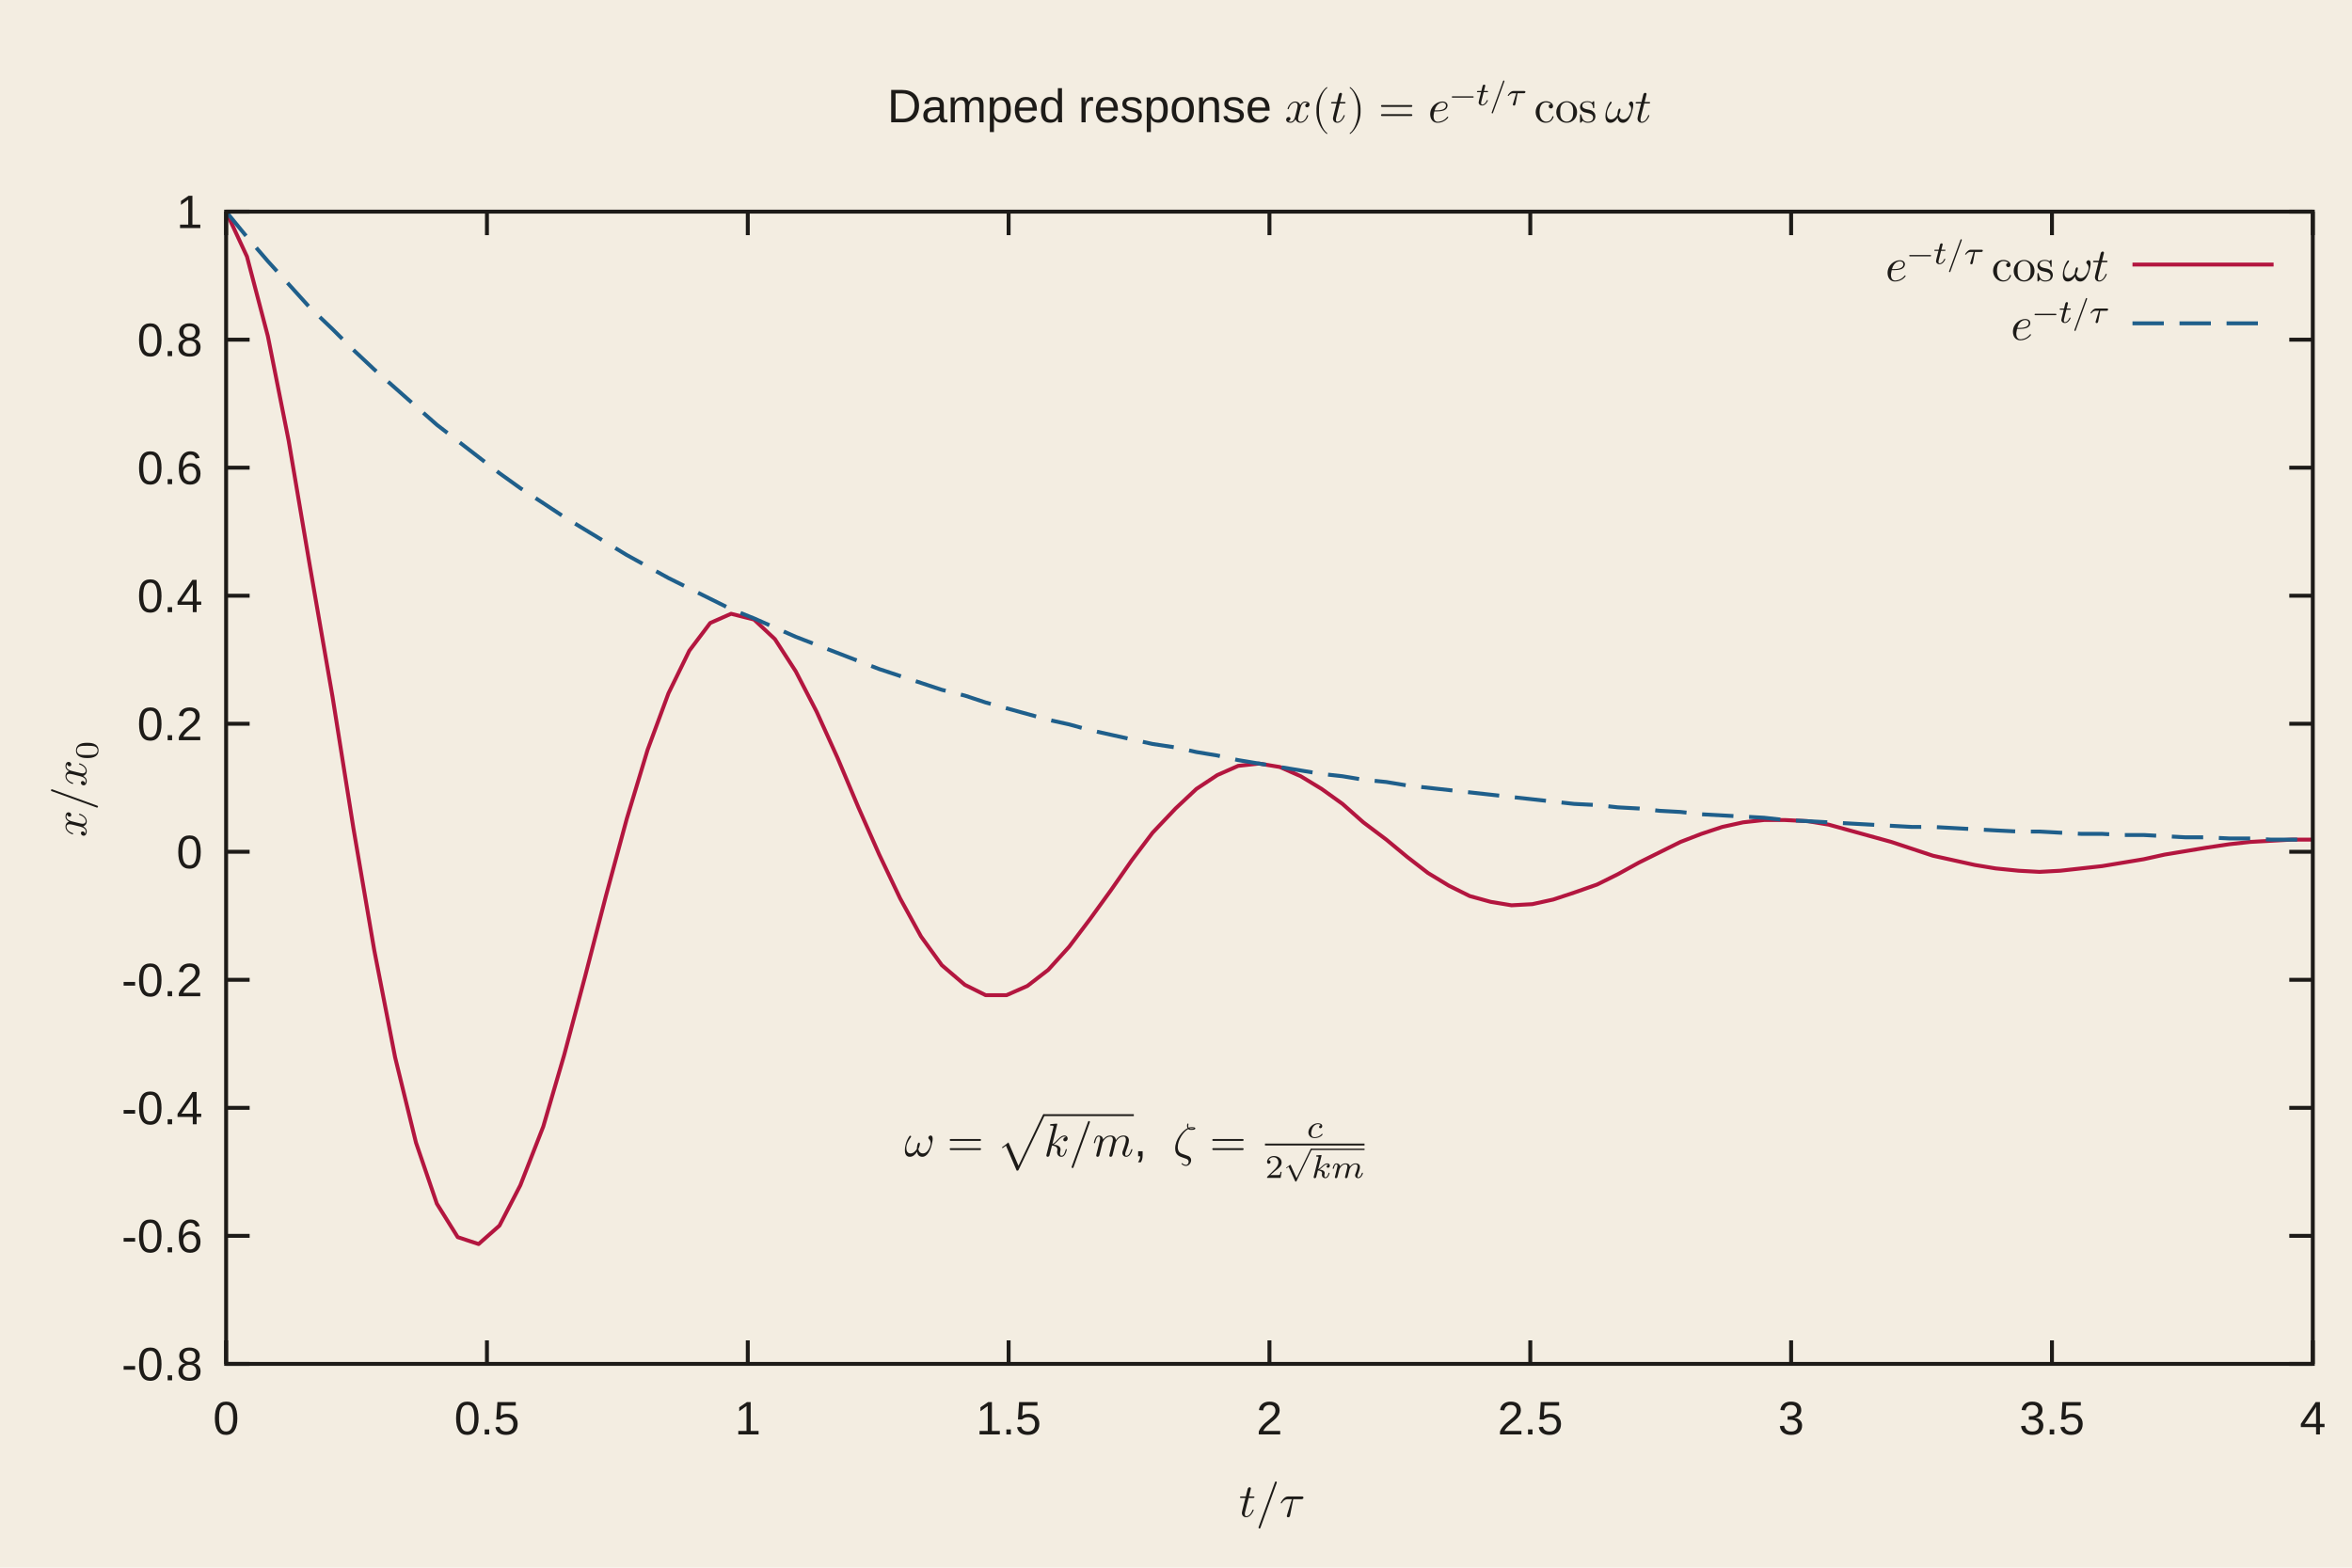
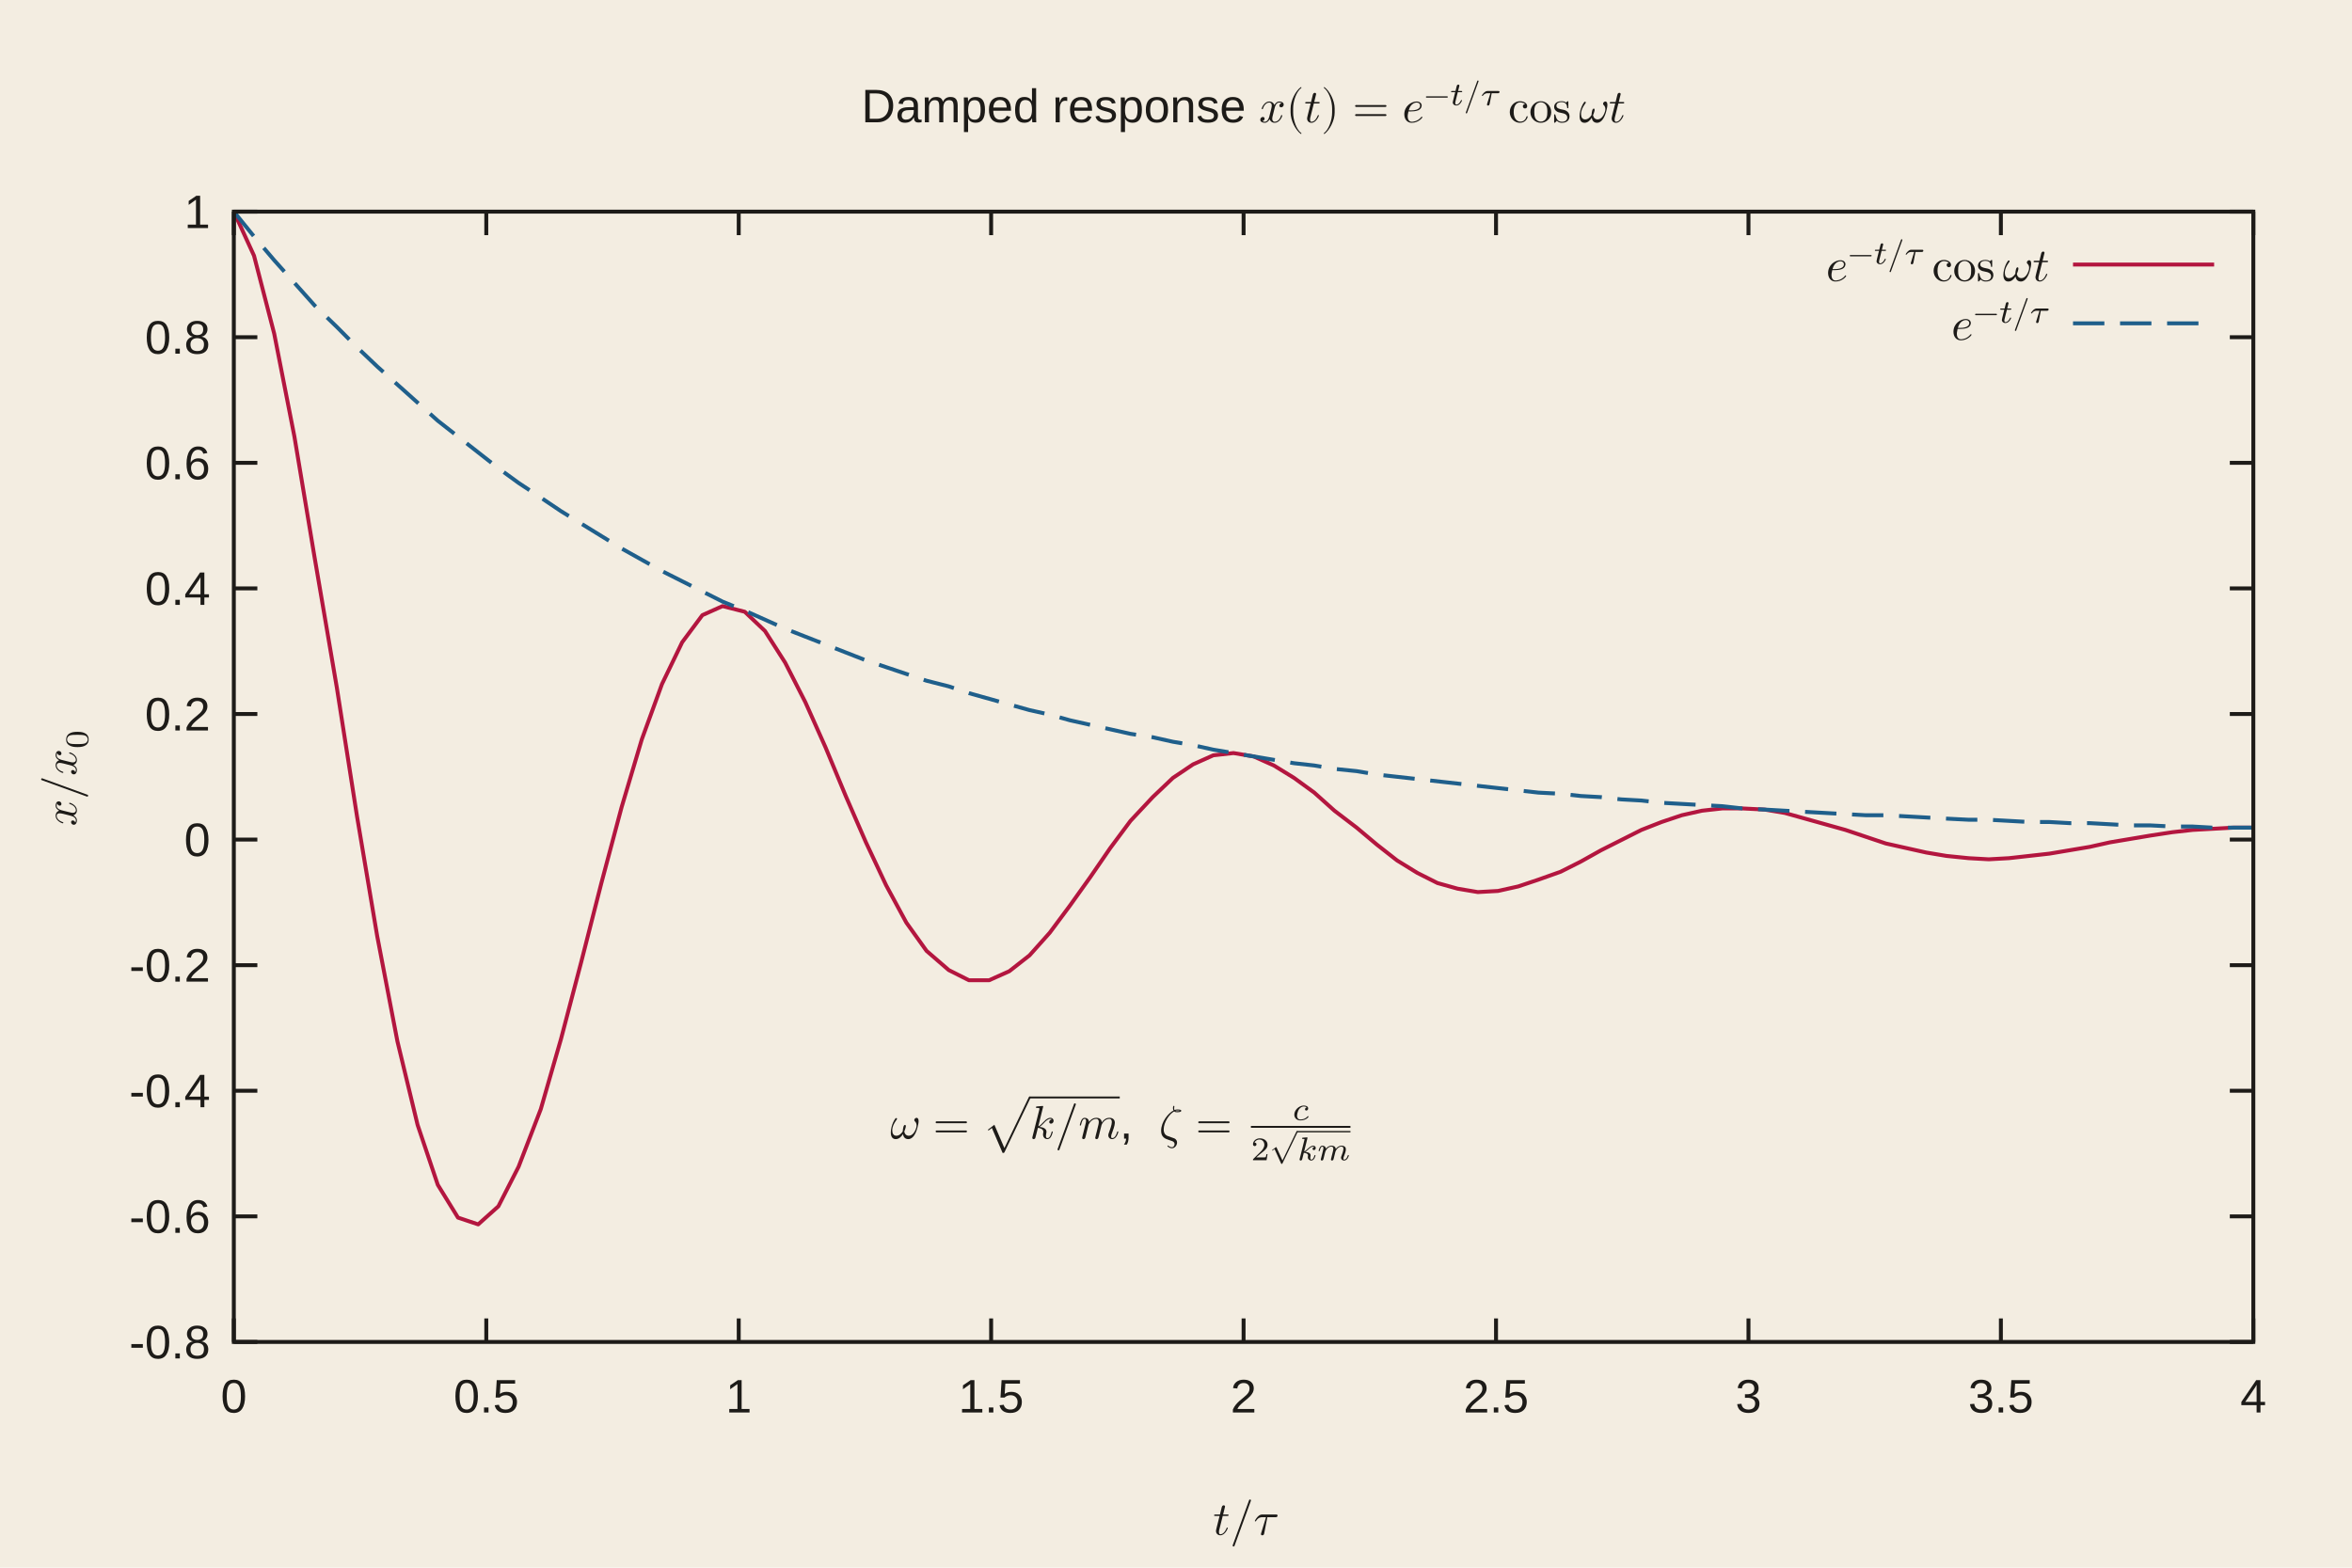
<svg xmlns="http://www.w3.org/2000/svg" xmlns:xlink="http://www.w3.org/1999/xlink" width="600" height="400" viewBox="0 0 600 400" font-family="Arial,Helvetica,sans-serif" font-size="12" fill="#1d1b18" data-theme="washi" data-frame="#1d1b18" data-grid-color="#a69a85">
  <rect x="0" y="0" width="600" height="400" fill="#f3ede1" stroke="none" stroke-width="0" />
-   <g class="fs-axes" data-area="57.68 590 54 348" data-x="0 4e0" data-y="-8e-1 1e0" data-log="0 0" data-grid="0" data-font-size="12" data-xformat="%h" data-yformat="%h">
+   <g class="fs-axes" data-area="59.65 574.83 54 342.4" data-x="0 4e0" data-y="-8e-1 1e0" data-log="0 0" data-grid="0" data-font-size="12" data-xformat="%h" data-yformat="%h">
    <g class="fs-grid" display="none">
-       <polyline fill="none" stroke="#a69a85" stroke-width="0.5" stroke-dasharray="2,3" points="57.68,348 57.68,54" />
-       <polyline fill="none" stroke="#a69a85" stroke-width="0.5" stroke-dasharray="2,3" points="124.22,348 124.22,54" />
-       <polyline fill="none" stroke="#a69a85" stroke-width="0.5" stroke-dasharray="2,3" points="190.76,348 190.76,54" />
-       <polyline fill="none" stroke="#a69a85" stroke-width="0.5" stroke-dasharray="2,3" points="257.3,348 257.3,54" />
-       <polyline fill="none" stroke="#a69a85" stroke-width="0.5" stroke-dasharray="2,3" points="323.84,348 323.84,54" />
-       <polyline fill="none" stroke="#a69a85" stroke-width="0.5" stroke-dasharray="2,3" points="390.38,348 390.38,54" />
-       <polyline fill="none" stroke="#a69a85" stroke-width="0.5" stroke-dasharray="2,3" points="456.92,348 456.92,54" />
-       <polyline fill="none" stroke="#a69a85" stroke-width="0.5" stroke-dasharray="2,3" points="523.46,348 523.46,54" />
-       <polyline fill="none" stroke="#a69a85" stroke-width="0.5" stroke-dasharray="2,3" points="590,348 590,54" />
-       <polyline fill="none" stroke="#a69a85" stroke-width="0.5" stroke-dasharray="2,3" points="57.68,348 590,348" />
-       <polyline fill="none" stroke="#a69a85" stroke-width="0.5" stroke-dasharray="2,3" points="57.68,315.33 590,315.33" />
-       <polyline fill="none" stroke="#a69a85" stroke-width="0.5" stroke-dasharray="2,3" points="57.68,282.67 590,282.67" />
-       <polyline fill="none" stroke="#a69a85" stroke-width="0.5" stroke-dasharray="2,3" points="57.68,250 590,250" />
-       <polyline fill="none" stroke="#a69a85" stroke-width="0.5" stroke-dasharray="2,3" points="57.68,217.33 590,217.33" />
-       <polyline fill="none" stroke="#a69a85" stroke-width="0.5" stroke-dasharray="2,3" points="57.68,184.67 590,184.67" />
-       <polyline fill="none" stroke="#a69a85" stroke-width="0.5" stroke-dasharray="2,3" points="57.68,152 590,152" />
-       <polyline fill="none" stroke="#a69a85" stroke-width="0.5" stroke-dasharray="2,3" points="57.68,119.33 590,119.33" />
-       <polyline fill="none" stroke="#a69a85" stroke-width="0.5" stroke-dasharray="2,3" points="57.68,86.67 590,86.67" />
-       <polyline fill="none" stroke="#a69a85" stroke-width="0.5" stroke-dasharray="2,3" points="57.68,54 590,54" />
+       <polyline fill="none" stroke="#a69a85" stroke-width="0.5" stroke-dasharray="2,3" points="59.65,342.4 59.65,54" />
+       <polyline fill="none" stroke="#a69a85" stroke-width="0.5" stroke-dasharray="2,3" points="124.05,342.4 124.05,54" />
+       <polyline fill="none" stroke="#a69a85" stroke-width="0.5" stroke-dasharray="2,3" points="188.45,342.4 188.45,54" />
+       <polyline fill="none" stroke="#a69a85" stroke-width="0.5" stroke-dasharray="2,3" points="252.84,342.4 252.84,54" />
+       <polyline fill="none" stroke="#a69a85" stroke-width="0.5" stroke-dasharray="2,3" points="317.24,342.4 317.24,54" />
+       <polyline fill="none" stroke="#a69a85" stroke-width="0.5" stroke-dasharray="2,3" points="381.64,342.4 381.64,54" />
+       <polyline fill="none" stroke="#a69a85" stroke-width="0.5" stroke-dasharray="2,3" points="446.04,342.4 446.04,54" />
+       <polyline fill="none" stroke="#a69a85" stroke-width="0.5" stroke-dasharray="2,3" points="510.43,342.4 510.43,54" />
+       <polyline fill="none" stroke="#a69a85" stroke-width="0.5" stroke-dasharray="2,3" points="574.83,342.4 574.83,54" />
+       <polyline fill="none" stroke="#a69a85" stroke-width="0.5" stroke-dasharray="2,3" points="59.65,342.4 574.83,342.4" />
+       <polyline fill="none" stroke="#a69a85" stroke-width="0.5" stroke-dasharray="2,3" points="59.65,310.36 574.83,310.36" />
+       <polyline fill="none" stroke="#a69a85" stroke-width="0.5" stroke-dasharray="2,3" points="59.65,278.31 574.83,278.31" />
+       <polyline fill="none" stroke="#a69a85" stroke-width="0.5" stroke-dasharray="2,3" points="59.65,246.27 574.83,246.27" />
+       <polyline fill="none" stroke="#a69a85" stroke-width="0.5" stroke-dasharray="2,3" points="59.65,214.22 574.83,214.22" />
+       <polyline fill="none" stroke="#a69a85" stroke-width="0.5" stroke-dasharray="2,3" points="59.65,182.18 574.83,182.18" />
+       <polyline fill="none" stroke="#a69a85" stroke-width="0.5" stroke-dasharray="2,3" points="59.65,150.13 574.83,150.13" />
+       <polyline fill="none" stroke="#a69a85" stroke-width="0.5" stroke-dasharray="2,3" points="59.65,118.09 574.83,118.09" />
+       <polyline fill="none" stroke="#a69a85" stroke-width="0.5" stroke-dasharray="2,3" points="59.65,86.04 574.83,86.04" />
+       <polyline fill="none" stroke="#a69a85" stroke-width="0.5" stroke-dasharray="2,3" points="59.65,54 574.83,54" />
    </g>
    <g class="fs-annotations">
</g>
    <g class="fs-anchored">
-       <text x="230.68" y="295.03" fill-opacity="0" fill="#1d1b18">$\omega = \sqrt{k/m}$,  $\zeta = \frac{c}{2\sqrt{km}}$</text>
-       <g class="fs-glyphs" fill="#1d1b18" transform="translate(230.68 295.03)">
+       <text x="227.09" y="290.52" fill-opacity="0" fill="#1d1b18">$\omega = \sqrt{k/m}$,  $\zeta = \frac{c}{2\sqrt{km}}$</text>
+       <g class="fs-glyphs" fill="#1d1b18" transform="translate(227.09 290.52)">
        <use xlink:href="#fs-g9-297" transform="translate(0 0) scale(0.012 -0.012)" />
        <use xlink:href="#fs-g9-29" transform="translate(10.92 0) scale(0.012 -0.012)" />
        <use xlink:href="#fs-g9-231" transform="translate(35.59 0) scale(0.012 -0.012)" />
        <use xlink:href="#fs-g9-15" transform="translate(42.02 0) scale(0.012 -0.012)" />
        <use xlink:href="#fs-g9-233" transform="translate(48.02 0) scale(0.012 -0.012)" />
        <use xlink:href="#fs-g9-599" transform="translate(23.59 -0.54) scale(0.012 -0.012)" />
        <rect x="35.59" y="-10.74" width="22.97" height="0.48" />
        <use xlink:href="#fs-g1-13" transform="translate(58.55 0) scale(0.00586 -0.00586)" />
        <use xlink:href="#fs-g1-1" transform="translate(61.89 0) scale(0.00586 -0.00586)" />
        <use xlink:href="#fs-g1-1" transform="translate(65.22 0) scale(0.00586 -0.00586)" />
        <use xlink:href="#fs-g9-278" transform="translate(68.56 0) scale(0.012 -0.012)" />
        <use xlink:href="#fs-g9-29" transform="translate(77.91 0) scale(0.012 -0.012)" />
        <use xlink:href="#fs-g9-708" transform="translate(102.57 -4.73) scale(0.0084 -0.0084)" />
        <use xlink:href="#fs-g9-350" transform="translate(92.02 5.51) scale(0.0084 -0.0084)" />
        <use xlink:href="#fs-g9-722" transform="translate(103.8 5.51) scale(0.0084 -0.0084)" />
        <use xlink:href="#fs-g9-726" transform="translate(108.9 5.51) scale(0.0084 -0.0084)" />
        <use xlink:href="#fs-g9-160" transform="translate(96.8 -1.61) scale(0.0084 -0.0084)" />
        <rect x="103.8" y="-1.94" width="13.62" height="0.34" />
        <rect x="92.02" y="-3.24" width="25.39" height="0.48" />
      </g>
    </g>
-     <svg class="fs-plot" x="57.68" y="54" width="532.32" height="294" viewBox="0 0 1 1" preserveAspectRatio="none" overflow="hidden">
+     <svg class="fs-plot" x="59.65" y="54" width="515.18" height="288.4" viewBox="0 0 1 1" preserveAspectRatio="none" overflow="hidden">
      <g class="fs-series" data-series="1">
        <polyline fill="none" stroke="#b3163f" stroke-width="1" stroke-linejoin="round" vector-effect="non-scaling-stroke" points="0,0 0.01,0.039 0.02,0.108 0.03,0.199 0.04,0.306 0.051,0.421 0.061,0.535 0.071,0.641 0.081,0.734 0.091,0.808 0.101,0.861 0.111,0.89 0.121,0.896 0.131,0.88 0.141,0.845 0.152,0.794 0.162,0.732 0.172,0.664 0.182,0.594 0.192,0.527 0.202,0.467 0.212,0.418 0.222,0.381 0.232,0.357 0.242,0.349 0.253,0.354 0.263,0.371 0.273,0.399 0.283,0.434 0.293,0.474 0.303,0.517 0.313,0.558 0.323,0.596 0.333,0.629 0.343,0.654 0.354,0.671 0.364,0.68 0.374,0.68 0.384,0.672 0.394,0.658 0.404,0.638 0.414,0.614 0.424,0.589 0.434,0.563 0.444,0.539 0.455,0.518 0.465,0.501 0.475,0.489 0.485,0.481 0.495,0.479 0.505,0.482 0.515,0.49 0.525,0.501 0.535,0.514 0.545,0.53 0.556,0.545 0.566,0.56 0.576,0.574 0.586,0.585 0.596,0.594 0.606,0.599 0.616,0.602 0.626,0.601 0.636,0.597 0.646,0.591 0.657,0.584 0.667,0.575 0.677,0.565 0.687,0.556 0.697,0.547 0.707,0.54 0.717,0.534 0.727,0.53 0.737,0.528 0.747,0.528 0.758,0.529 0.768,0.532 0.778,0.537 0.788,0.542 0.798,0.547 0.808,0.553 0.818,0.559 0.828,0.563 0.838,0.567 0.848,0.57 0.859,0.572 0.869,0.573 0.879,0.572 0.889,0.57 0.899,0.568 0.909,0.565 0.919,0.562 0.929,0.558 0.939,0.555 0.949,0.552 0.96,0.549 0.97,0.547 0.98,0.546 0.99,0.545 1,0.545" />
      </g>
      <g class="fs-series" data-series="2">
        <polyline fill="none" stroke="#1f5f8b" stroke-width="1" stroke-linejoin="round" vector-effect="non-scaling-stroke" stroke-dasharray="8,4" points="0,0 0.01,0.022 0.02,0.043 0.03,0.063 0.04,0.083 0.051,0.102 0.061,0.12 0.071,0.137 0.081,0.153 0.091,0.169 0.101,0.185 0.111,0.199 0.121,0.213 0.131,0.227 0.141,0.24 0.152,0.253 0.162,0.265 0.172,0.276 0.182,0.287 0.192,0.298 0.202,0.308 0.212,0.318 0.222,0.327 0.232,0.336 0.242,0.345 0.253,0.353 0.263,0.361 0.273,0.369 0.283,0.376 0.293,0.383 0.303,0.39 0.313,0.397 0.323,0.403 0.333,0.409 0.343,0.415 0.354,0.42 0.364,0.426 0.374,0.431 0.384,0.436 0.394,0.441 0.404,0.445 0.414,0.45 0.424,0.454 0.434,0.458 0.444,0.462 0.455,0.465 0.465,0.469 0.475,0.472 0.485,0.476 0.495,0.479 0.505,0.482 0.515,0.485 0.525,0.488 0.535,0.49 0.545,0.493 0.556,0.495 0.566,0.498 0.576,0.5 0.586,0.502 0.596,0.504 0.606,0.506 0.616,0.508 0.626,0.51 0.636,0.512 0.646,0.514 0.657,0.515 0.667,0.517 0.677,0.518 0.687,0.52 0.697,0.521 0.707,0.523 0.717,0.524 0.727,0.525 0.737,0.526 0.747,0.528 0.758,0.529 0.768,0.53 0.778,0.531 0.788,0.532 0.798,0.533 0.808,0.534 0.818,0.534 0.828,0.535 0.838,0.536 0.848,0.537 0.859,0.538 0.869,0.538 0.879,0.539 0.889,0.54 0.899,0.54 0.909,0.541 0.919,0.541 0.929,0.542 0.939,0.543 0.949,0.543 0.96,0.544 0.97,0.544 0.98,0.545 0.99,0.545 1,0.545" />
      </g>
    </svg>
-     <rect x="57.68" y="54" width="532.32" height="294" fill="none" stroke="#1d1b18" stroke-width="1" />
+     <rect x="59.65" y="54" width="515.18" height="288.4" fill="none" stroke="#1d1b18" stroke-width="1" />
    <g class="fs-xticks">
-       <polyline fill="none" stroke="#1d1b18" stroke-width="1" points="57.68,348 57.68,342" />
-       <polyline fill="none" stroke="#1d1b18" stroke-width="1" points="57.68,54 57.68,60" />
-       <text x="57.68" y="366" text-anchor="middle">0</text>
-       <polyline fill="none" stroke="#1d1b18" stroke-width="1" points="124.22,348 124.22,342" />
-       <polyline fill="none" stroke="#1d1b18" stroke-width="1" points="124.22,54 124.22,60" />
-       <text x="124.22" y="366" text-anchor="middle">0.5</text>
-       <polyline fill="none" stroke="#1d1b18" stroke-width="1" points="190.76,348 190.76,342" />
-       <polyline fill="none" stroke="#1d1b18" stroke-width="1" points="190.76,54 190.76,60" />
-       <text x="190.76" y="366" text-anchor="middle">1</text>
-       <polyline fill="none" stroke="#1d1b18" stroke-width="1" points="257.3,348 257.3,342" />
-       <polyline fill="none" stroke="#1d1b18" stroke-width="1" points="257.3,54 257.3,60" />
-       <text x="257.3" y="366" text-anchor="middle">1.5</text>
-       <polyline fill="none" stroke="#1d1b18" stroke-width="1" points="323.84,348 323.84,342" />
-       <polyline fill="none" stroke="#1d1b18" stroke-width="1" points="323.84,54 323.84,60" />
-       <text x="323.84" y="366" text-anchor="middle">2</text>
-       <polyline fill="none" stroke="#1d1b18" stroke-width="1" points="390.38,348 390.38,342" />
-       <polyline fill="none" stroke="#1d1b18" stroke-width="1" points="390.38,54 390.38,60" />
-       <text x="390.38" y="366" text-anchor="middle">2.5</text>
-       <polyline fill="none" stroke="#1d1b18" stroke-width="1" points="456.92,348 456.92,342" />
-       <polyline fill="none" stroke="#1d1b18" stroke-width="1" points="456.92,54 456.92,60" />
-       <text x="456.92" y="366" text-anchor="middle">3</text>
-       <polyline fill="none" stroke="#1d1b18" stroke-width="1" points="523.46,348 523.46,342" />
-       <polyline fill="none" stroke="#1d1b18" stroke-width="1" points="523.46,54 523.46,60" />
-       <text x="523.46" y="366" text-anchor="middle">3.5</text>
-       <polyline fill="none" stroke="#1d1b18" stroke-width="1" points="590,348 590,342" />
-       <polyline fill="none" stroke="#1d1b18" stroke-width="1" points="590,54 590,60" />
-       <text x="590" y="366" text-anchor="middle">4</text>
+       <polyline fill="none" stroke="#1d1b18" stroke-width="1" points="59.65,342.4 59.65,336.4" />
+       <polyline fill="none" stroke="#1d1b18" stroke-width="1" points="59.65,54 59.65,60" />
+       <text x="59.65" y="360.4" text-anchor="middle">0</text>
+       <polyline fill="none" stroke="#1d1b18" stroke-width="1" points="124.05,342.4 124.05,336.4" />
+       <polyline fill="none" stroke="#1d1b18" stroke-width="1" points="124.05,54 124.05,60" />
+       <text x="124.05" y="360.4" text-anchor="middle">0.5</text>
+       <polyline fill="none" stroke="#1d1b18" stroke-width="1" points="188.45,342.4 188.45,336.4" />
+       <polyline fill="none" stroke="#1d1b18" stroke-width="1" points="188.45,54 188.45,60" />
+       <text x="188.45" y="360.4" text-anchor="middle">1</text>
+       <polyline fill="none" stroke="#1d1b18" stroke-width="1" points="252.84,342.4 252.84,336.4" />
+       <polyline fill="none" stroke="#1d1b18" stroke-width="1" points="252.84,54 252.84,60" />
+       <text x="252.84" y="360.4" text-anchor="middle">1.5</text>
+       <polyline fill="none" stroke="#1d1b18" stroke-width="1" points="317.24,342.4 317.24,336.4" />
+       <polyline fill="none" stroke="#1d1b18" stroke-width="1" points="317.24,54 317.24,60" />
+       <text x="317.24" y="360.4" text-anchor="middle">2</text>
+       <polyline fill="none" stroke="#1d1b18" stroke-width="1" points="381.64,342.4 381.64,336.4" />
+       <polyline fill="none" stroke="#1d1b18" stroke-width="1" points="381.64,54 381.64,60" />
+       <text x="381.64" y="360.4" text-anchor="middle">2.5</text>
+       <polyline fill="none" stroke="#1d1b18" stroke-width="1" points="446.04,342.4 446.04,336.4" />
+       <polyline fill="none" stroke="#1d1b18" stroke-width="1" points="446.04,54 446.04,60" />
+       <text x="446.04" y="360.4" text-anchor="middle">3</text>
+       <polyline fill="none" stroke="#1d1b18" stroke-width="1" points="510.43,342.4 510.43,336.4" />
+       <polyline fill="none" stroke="#1d1b18" stroke-width="1" points="510.43,54 510.43,60" />
+       <text x="510.43" y="360.4" text-anchor="middle">3.5</text>
+       <polyline fill="none" stroke="#1d1b18" stroke-width="1" points="574.83,342.4 574.83,336.4" />
+       <polyline fill="none" stroke="#1d1b18" stroke-width="1" points="574.83,54 574.83,60" />
+       <text x="574.83" y="360.4" text-anchor="middle">4</text>
    </g>
    <g class="fs-yticks">
-       <polyline fill="none" stroke="#1d1b18" stroke-width="1" points="57.68,348 63.68,348" />
-       <polyline fill="none" stroke="#1d1b18" stroke-width="1" points="590,348 584,348" />
-       <text x="51.68" y="352.2" text-anchor="end">-0.8</text>
-       <polyline fill="none" stroke="#1d1b18" stroke-width="1" points="57.68,315.33 63.68,315.33" />
-       <polyline fill="none" stroke="#1d1b18" stroke-width="1" points="590,315.33 584,315.33" />
-       <text x="51.68" y="319.53" text-anchor="end">-0.6</text>
-       <polyline fill="none" stroke="#1d1b18" stroke-width="1" points="57.68,282.67 63.68,282.67" />
-       <polyline fill="none" stroke="#1d1b18" stroke-width="1" points="590,282.67 584,282.67" />
-       <text x="51.68" y="286.87" text-anchor="end">-0.4</text>
-       <polyline fill="none" stroke="#1d1b18" stroke-width="1" points="57.68,250 63.68,250" />
-       <polyline fill="none" stroke="#1d1b18" stroke-width="1" points="590,250 584,250" />
-       <text x="51.68" y="254.2" text-anchor="end">-0.2</text>
-       <polyline fill="none" stroke="#1d1b18" stroke-width="1" points="57.68,217.33 63.68,217.33" />
-       <polyline fill="none" stroke="#1d1b18" stroke-width="1" points="590,217.33 584,217.33" />
-       <text x="51.68" y="221.53" text-anchor="end">0</text>
-       <polyline fill="none" stroke="#1d1b18" stroke-width="1" points="57.68,184.67 63.68,184.67" />
-       <polyline fill="none" stroke="#1d1b18" stroke-width="1" points="590,184.67 584,184.67" />
-       <text x="51.68" y="188.87" text-anchor="end">0.2</text>
-       <polyline fill="none" stroke="#1d1b18" stroke-width="1" points="57.68,152 63.68,152" />
-       <polyline fill="none" stroke="#1d1b18" stroke-width="1" points="590,152 584,152" />
-       <text x="51.68" y="156.2" text-anchor="end">0.4</text>
-       <polyline fill="none" stroke="#1d1b18" stroke-width="1" points="57.68,119.33 63.68,119.33" />
-       <polyline fill="none" stroke="#1d1b18" stroke-width="1" points="590,119.33 584,119.33" />
-       <text x="51.68" y="123.53" text-anchor="end">0.6</text>
-       <polyline fill="none" stroke="#1d1b18" stroke-width="1" points="57.68,86.67 63.68,86.67" />
-       <polyline fill="none" stroke="#1d1b18" stroke-width="1" points="590,86.67 584,86.67" />
-       <text x="51.68" y="90.87" text-anchor="end">0.8</text>
-       <polyline fill="none" stroke="#1d1b18" stroke-width="1" points="57.68,54 63.68,54" />
-       <polyline fill="none" stroke="#1d1b18" stroke-width="1" points="590,54 584,54" />
-       <text x="51.68" y="58.2" text-anchor="end">1</text>
-     </g>
-     <text x="323.84" y="387" fill-opacity="0" text-anchor="middle">$t/\tau$</text>
-     <g class="fs-glyphs" transform="translate(323.84 387)">
+       <polyline fill="none" stroke="#1d1b18" stroke-width="1" points="59.65,342.4 65.65,342.4" />
+       <polyline fill="none" stroke="#1d1b18" stroke-width="1" points="574.83,342.4 568.83,342.4" />
+       <text x="53.65" y="346.6" text-anchor="end">-0.8</text>
+       <polyline fill="none" stroke="#1d1b18" stroke-width="1" points="59.65,310.36 65.65,310.36" />
+       <polyline fill="none" stroke="#1d1b18" stroke-width="1" points="574.83,310.36 568.83,310.36" />
+       <text x="53.65" y="314.56" text-anchor="end">-0.6</text>
+       <polyline fill="none" stroke="#1d1b18" stroke-width="1" points="59.65,278.31 65.65,278.31" />
+       <polyline fill="none" stroke="#1d1b18" stroke-width="1" points="574.83,278.31 568.83,278.31" />
+       <text x="53.65" y="282.51" text-anchor="end">-0.4</text>
+       <polyline fill="none" stroke="#1d1b18" stroke-width="1" points="59.65,246.27 65.65,246.27" />
+       <polyline fill="none" stroke="#1d1b18" stroke-width="1" points="574.83,246.27 568.83,246.27" />
+       <text x="53.65" y="250.47" text-anchor="end">-0.2</text>
+       <polyline fill="none" stroke="#1d1b18" stroke-width="1" points="59.65,214.22 65.65,214.22" />
+       <polyline fill="none" stroke="#1d1b18" stroke-width="1" points="574.83,214.22 568.83,214.22" />
+       <text x="53.65" y="218.42" text-anchor="end">0</text>
+       <polyline fill="none" stroke="#1d1b18" stroke-width="1" points="59.65,182.18 65.65,182.18" />
+       <polyline fill="none" stroke="#1d1b18" stroke-width="1" points="574.83,182.18 568.83,182.18" />
+       <text x="53.65" y="186.38" text-anchor="end">0.2</text>
+       <polyline fill="none" stroke="#1d1b18" stroke-width="1" points="59.65,150.13 65.65,150.13" />
+       <polyline fill="none" stroke="#1d1b18" stroke-width="1" points="574.83,150.13 568.83,150.13" />
+       <text x="53.65" y="154.33" text-anchor="end">0.4</text>
+       <polyline fill="none" stroke="#1d1b18" stroke-width="1" points="59.65,118.09 65.65,118.09" />
+       <polyline fill="none" stroke="#1d1b18" stroke-width="1" points="574.83,118.09 568.83,118.09" />
+       <text x="53.65" y="122.29" text-anchor="end">0.6</text>
+       <polyline fill="none" stroke="#1d1b18" stroke-width="1" points="59.65,86.04 65.65,86.04" />
+       <polyline fill="none" stroke="#1d1b18" stroke-width="1" points="574.83,86.04 568.83,86.04" />
+       <text x="53.65" y="90.24" text-anchor="end">0.8</text>
+       <polyline fill="none" stroke="#1d1b18" stroke-width="1" points="59.65,54 65.65,54" />
+       <polyline fill="none" stroke="#1d1b18" stroke-width="1" points="574.83,54 568.83,54" />
+       <text x="53.65" y="58.2" text-anchor="end">1</text>
+     </g>
+     <text x="317.24" y="391.6" fill-opacity="0" text-anchor="middle">$t/\tau$</text>
+     <g class="fs-glyphs" transform="translate(317.24 391.6)">
      <use xlink:href="#fs-g9-240" transform="translate(-7.79 0) scale(0.012 -0.012)" />
      <use xlink:href="#fs-g9-15" transform="translate(-3.46 0) scale(0.012 -0.012)" />
      <use xlink:href="#fs-g9-292" transform="translate(2.54 0) scale(0.012 -0.012)" />
    </g>
-     <text x="22" y="201" fill-opacity="0" text-anchor="middle" transform="rotate(-90 22 201)">$x/x_0$</text>
-     <g class="fs-glyphs" transform="translate(22 201) rotate(-90)">
+     <text x="19.49" y="198.2" fill-opacity="0" text-anchor="middle" transform="rotate(-90 19.49 198.2)">$x/x_0$</text>
+     <g class="fs-glyphs" transform="translate(19.49 198.2) rotate(-90)">
      <use xlink:href="#fs-g9-244" transform="translate(-12.59 0) scale(0.012 -0.012)" />
      <use xlink:href="#fs-g9-15" transform="translate(-5.73 0) scale(0.012 -0.012)" />
      <use xlink:href="#fs-g9-244" transform="translate(0.27 0) scale(0.012 -0.012)" />
      <use xlink:href="#fs-g9-346" transform="translate(7.14 2.96) scale(0.0084 -0.0084)" />
    </g>
-     <text x="323.84" y="31.2" fill-opacity="0" text-anchor="middle">Damped response $x(t) = e^{-t/\tau}\cos\omega t$</text>
-     <g class="fs-glyphs" transform="translate(323.84 31.2)">
+     <text x="317.24" y="31.2" fill-opacity="0" text-anchor="middle">Damped response $x(t) = e^{-t/\tau}\cos\omega t$</text>
+     <g class="fs-glyphs" transform="translate(317.24 31.2)">
      <use xlink:href="#fs-g1-37" transform="translate(-97.48 0) scale(0.00586 -0.00586)" />
      <use xlink:href="#fs-g1-66" transform="translate(-88.81 0) scale(0.00586 -0.00586)" />
      <use xlink:href="#fs-g1-78" transform="translate(-82.14 0) scale(0.00586 -0.00586)" />
      <use xlink:href="#fs-g1-81" transform="translate(-72.14 0) scale(0.00586 -0.00586)" />
      <use xlink:href="#fs-g1-70" transform="translate(-65.47 0) scale(0.00586 -0.00586)" />
      <use xlink:href="#fs-g1-69" transform="translate(-58.79 0) scale(0.00586 -0.00586)" />
      <use xlink:href="#fs-g1-1" transform="translate(-52.12 0) scale(0.00586 -0.00586)" />
      <use xlink:href="#fs-g1-83" transform="translate(-48.78 0) scale(0.00586 -0.00586)" />
      <use xlink:href="#fs-g1-70" transform="translate(-44.79 0) scale(0.00586 -0.00586)" />
      <use xlink:href="#fs-g1-84" transform="translate(-38.11 0) scale(0.00586 -0.00586)" />
      <use xlink:href="#fs-g1-81" transform="translate(-32.11 0) scale(0.00586 -0.00586)" />
      <use xlink:href="#fs-g1-80" transform="translate(-25.44 0) scale(0.00586 -0.00586)" />
      <use xlink:href="#fs-g1-79" transform="translate(-18.77 0) scale(0.00586 -0.00586)" />
      <use xlink:href="#fs-g1-84" transform="translate(-12.09 0) scale(0.00586 -0.00586)" />
      <use xlink:href="#fs-g1-70" transform="translate(-6.09 0) scale(0.00586 -0.00586)" />
      <use xlink:href="#fs-g1-1" transform="translate(0.58 0) scale(0.00586 -0.00586)" />
      <use xlink:href="#fs-g9-244" transform="translate(3.91 0) scale(0.012 -0.012)" />
      <use xlink:href="#fs-g9-8" transform="translate(10.78 0) scale(0.012 -0.012)" />
      <use xlink:href="#fs-g9-240" transform="translate(15.45 0) scale(0.012 -0.012)" />
      <use xlink:href="#fs-g9-9" transform="translate(19.78 0) scale(0.012 -0.012)" />
      <use xlink:href="#fs-g9-29" transform="translate(27.78 0) scale(0.012 -0.012)" />
      <use xlink:href="#fs-g9-226" transform="translate(40.45 0) scale(0.012 -0.012)" />
      <use xlink:href="#fs-g9-156" transform="translate(46.04 -4.36) scale(0.0084 -0.0084)" />
      <use xlink:href="#fs-g9-740" transform="translate(52.58 -4.36) scale(0.0084 -0.0084)" />
      <use xlink:href="#fs-g9-15" transform="translate(56.21 -4.36) scale(0.0084 -0.0084)" />
      <use xlink:href="#fs-g9-844" transform="translate(60.41 -4.36) scale(0.0084 -0.0084)" />
      <use xlink:href="#fs-g5-68" transform="translate(67.5 0) scale(0.012 -0.012)" />
      <use xlink:href="#fs-g5-80" transform="translate(72.83 0) scale(0.012 -0.012)" />
      <use xlink:href="#fs-g5-84" transform="translate(78.83 0) scale(0.012 -0.012)" />
      <use xlink:href="#fs-g9-297" transform="translate(85.56 0) scale(0.012 -0.012)" />
      <use xlink:href="#fs-g9-240" transform="translate(93.14 0) scale(0.012 -0.012)" />
    </g>
    <g class="fs-annotations">
</g>
    <g class="fs-key-entry" data-series="1">
-       <polyline fill="none" stroke="#b3163f" stroke-width="1" points="544,67.5 580,67.5" />
-       <text x="538" y="71.7" fill-opacity="0" text-anchor="end">$e^{-t/\tau}\cos\omega t$</text>
-       <g class="fs-glyphs" transform="translate(538 71.7)">
+       <polyline fill="none" stroke="#b3163f" stroke-width="1" points="528.83,67.5 564.83,67.5" />
+       <text x="522.83" y="71.7" fill-opacity="0" text-anchor="end">$e^{-t/\tau}\cos\omega t$</text>
+       <g class="fs-glyphs" transform="translate(522.83 71.7)">
        <use xlink:href="#fs-g9-226" transform="translate(-57.03 0) scale(0.012 -0.012)" />
        <use xlink:href="#fs-g9-156" transform="translate(-51.43 -4.36) scale(0.0084 -0.0084)" />
        <use xlink:href="#fs-g9-740" transform="translate(-44.9 -4.36) scale(0.0084 -0.0084)" />
        <use xlink:href="#fs-g9-15" transform="translate(-41.27 -4.36) scale(0.0084 -0.0084)" />
        <use xlink:href="#fs-g9-844" transform="translate(-37.07 -4.36) scale(0.0084 -0.0084)" />
        <use xlink:href="#fs-g5-68" transform="translate(-29.97 0) scale(0.012 -0.012)" />
        <use xlink:href="#fs-g5-80" transform="translate(-24.64 0) scale(0.012 -0.012)" />
        <use xlink:href="#fs-g5-84" transform="translate(-18.64 0) scale(0.012 -0.012)" />
        <use xlink:href="#fs-g9-297" transform="translate(-11.92 0) scale(0.012 -0.012)" />
        <use xlink:href="#fs-g9-240" transform="translate(-4.33 0) scale(0.012 -0.012)" />
      </g>
    </g>
    <g class="fs-key-entry" data-series="2">
-       <polyline fill="none" stroke="#1f5f8b" stroke-width="1" stroke-dasharray="8,4" points="544,82.5 580,82.5" />
-       <text x="538" y="86.7" fill-opacity="0" text-anchor="end">$e^{-t/\tau}$</text>
-       <g class="fs-glyphs" transform="translate(538 86.7)">
+       <polyline fill="none" stroke="#1f5f8b" stroke-width="1" stroke-dasharray="8,4" points="528.83,82.5 564.83,82.5" />
+       <text x="522.83" y="86.7" fill-opacity="0" text-anchor="end">$e^{-t/\tau}$</text>
+       <g class="fs-glyphs" transform="translate(522.83 86.7)">
        <use xlink:href="#fs-g9-226" transform="translate(-25.05 0) scale(0.012 -0.012)" />
        <use xlink:href="#fs-g9-156" transform="translate(-19.46 -4.36) scale(0.0084 -0.0084)" />
        <use xlink:href="#fs-g9-740" transform="translate(-12.93 -4.36) scale(0.0084 -0.0084)" />
        <use xlink:href="#fs-g9-15" transform="translate(-9.3 -4.36) scale(0.0084 -0.0084)" />
        <use xlink:href="#fs-g9-844" transform="translate(-5.1 -4.36) scale(0.0084 -0.0084)" />
      </g>
    </g>
  </g>
  <defs>
    <path id="fs-g9-297" d="M604 372C604 398 599 420 584 433C578 439 570 442 561 442C549 442 536 436 526 426C517 416 512 405 512 394C512 384 516 376 523 369C548 347 561 316 561 281C561 269 560 256 557 244C534 153 476 61 397 61C341 61 308 99 299 151C312 179 322 209 329 239C331 248 333 257 333 265C333 280 328 291 314 291C295 291 285 266 280 244C272 213 268 183 267 154C234 100 186 61 131 61C70 61 44 111 44 174C44 194 47 217 52 239C67 299 103 355 141 408C144 412 146 417 146 421C146 427 142 432 137 435C134 437 131 437 128 437C122 437 115 434 110 428C69 371 44 307 28 244C18 206 13 167 13 132C13 51 42 -11 118 -11C181 -11 233 33 271 95C282 33 317 -11 384 -11C488 -11 551 118 581 239C592 282 604 332 604 372Z" />
    <path id="fs-g9-29" d="M722 347C722 358 713 367 702 367L76 367C65 367 56 358 56 347C56 336 65 327 76 327L702 327C713 327 722 336 722 347ZM722 153C722 164 713 173 702 173L76 173C65 173 56 164 56 153C56 142 65 133 76 133L702 133C713 133 722 142 722 153Z" />
    <path id="fs-g9-231" d="M508 379C508 409 485 442 440 442C412 442 366 434 294 354C260 316 221 276 183 261L287 683C287 683 287 694 274 694C251 694 178 686 152 684C144 683 133 682 133 664C133 652 142 652 157 652C205 652 207 645 207 635L204 615L59 39C55 25 55 23 55 17C55 -6 75 -11 84 -11C97 -11 112 -2 118 10C123 19 168 204 174 229C208 226 290 210 290 144C290 137 290 133 287 123C285 111 283 99 283 88C283 29 323 -11 375 -11C405 -11 432 5 454 42C479 86 490 143 490 143C490 153 481 153 478 153C468 153 467 149 464 135C444 62 421 11 377 11C358 11 345 22 345 58C345 75 349 98 353 114C357 131 357 135 357 145C357 210 294 239 209 250C240 268 272 300 295 324C343 377 389 420 438 420C444 420 445 420 447 419C459 417 460 417 468 411C470 410 470 409 472 407C424 404 415 365 415 353C415 337 426 318 453 318C479 318 508 340 508 379Z" />
    <path id="fs-g9-15" d="M445 730C445 741 436 750 425 750C416 750 409 745 406 737L57 -223C56 -225 56 -228 56 -230C56 -241 65 -250 76 -250C85 -250 92 -245 95 -237L444 723C445 725 445 728 445 730Z" />
    <path id="fs-g9-233" d="M848 143C848 153 839 153 836 153C826 153 826 150 821 135C806 82 774 11 719 11C702 11 695 21 695 44C695 69 704 93 713 115C732 167 774 278 774 335C774 400 734 442 659 442C584 442 533 398 496 345C495 358 492 392 464 416C439 437 407 442 382 442C292 442 243 378 226 355C221 412 179 442 134 442C88 442 69 403 60 385C42 350 29 291 29 288C29 278 41 278 41 278C51 278 52 279 58 301C75 372 95 420 131 420C147 420 162 412 162 374C162 353 159 342 146 290L88 59C85 44 79 21 79 16C79 -2 93 -11 108 -11C120 -11 138 -3 145 17C146 19 158 66 164 91L186 181C192 203 198 225 203 248L216 298C231 329 284 420 379 420C424 420 433 383 433 350C433 325 426 297 418 267L390 151C380 114 379 108 370 75C366 55 357 21 357 16C357 -2 371 -11 386 -11C417 -11 423 14 431 46L491 287C494 300 547 420 656 420C699 420 710 386 710 350C710 293 668 179 648 126C639 102 635 91 635 71C635 24 670 -11 717 -11C811 -11 848 135 848 143Z" />
    <path id="fs-g9-599" d="M1020 830C1020 841 1012 850 1000 850C987 850 983 841 978 830L462 -246L249 250L110 143L125 127L196 181L424 -350C455 -350 456 -349 466 -330L1013 812C1020 825 1020 827 1020 830Z" />
    <path id="fs-g1-13" d="M385 219L385 51Q385 -55 366 -126Q347 -197 307 -262L184 -262Q278 -126 278 0L190 0L190 219Z" />
    <path id="fs-g1-1" d="" />
    <path id="fs-g9-278" d="M474 592C474 617 434 619 394 619C383 619 356 619 330 609C325 621 323 626 323 647C323 661 328 684 328 684C328 692 323 697 316 697C298 697 298 651 298 648C298 631 301 613 309 598C204 545 46 361 46 167C46 26 137 -4 209 -28C239 -39 241 -39 270 -49C291 -56 332 -70 332 -117C332 -144 313 -183 276 -183C250 -183 223 -171 202 -153C195 -147 194 -146 190 -146C185 -146 180 -150 180 -157C180 -167 223 -205 276 -205C338 -205 385 -141 385 -84C385 -46 366 -25 358 -17C341 2 322 8 263 28C183 55 167 60 143 81C101 119 101 176 101 195C101 350 223 525 324 579C342 561 365 561 385 561C410 561 474 561 474 592ZM448 591C440 588 430 583 386 583C365 583 358 583 347 590C362 597 380 597 393 597C426 597 430 596 448 591Z" />
    <path id="fs-g9-708" d="M495 103C495 109 486 120 478 120C472 120 470 118 462 110C384 18 267 18 249 18C177 18 145 67 145 129C145 158 159 267 211 336C249 385 301 413 351 413C365 413 413 411 438 383C402 377 387 349 387 327C387 300 408 290 426 290C448 290 483 306 483 354C483 422 405 441 351 441C201 441 62 303 62 164C62 78 122 -10 247 -10C416 -10 495 89 495 103Z" />
    <path id="fs-g9-350" d="M505 182L471 182C468 160 458 101 445 91C437 85 360 85 346 85L162 85C267 178 302 206 362 253C436 312 505 374 505 469C505 590 399 664 271 664C147 664 63 577 63 485C63 434 106 429 116 429C140 429 169 446 169 482C169 500 162 535 110 535C141 606 209 628 256 628C356 628 408 550 408 469C408 382 346 313 314 277L73 39C63 30 63 28 63 0L475 0Z" />
    <path id="fs-g9-722" d="M567 371C567 404 543 441 490 441C433 441 381 400 330 353C288 313 255 282 214 265L313 664C314 666 317 680 317 680C317 685 313 694 301 694C281 694 198 686 173 684C165 683 151 682 151 661C151 647 165 647 177 647C225 647 225 640 225 632C225 625 223 619 221 610L80 44C75 26 75 22 75 22C75 7 87 -10 109 -10C136 -10 149 10 155 32C157 36 200 212 204 226C275 219 332 196 332 144C332 139 332 134 330 124C326 109 326 104 326 93C326 22 384 -10 432 -10C529 -10 559 143 559 143C559 156 546 156 543 156C529 156 528 151 523 132C511 89 484 18 435 18C408 18 400 43 400 70C400 87 400 89 406 115C407 118 411 135 411 146C411 235 291 249 249 252C278 270 315 303 332 318C383 366 433 413 489 413C501 413 514 410 522 400C479 393 470 359 470 344C470 322 487 307 510 307C537 307 567 329 567 371Z" />
    <path id="fs-g9-726" d="M965 143C965 156 952 156 949 156C935 156 934 150 930 139C907 59 864 18 824 18C803 18 799 32 799 53C799 76 804 89 822 134C834 165 875 271 875 327C875 343 875 385 838 414C821 427 792 441 745 441C655 441 600 382 568 340C560 425 489 441 438 441C355 441 299 390 269 350C262 419 203 441 162 441C119 441 96 410 83 387C61 350 47 293 47 288C47 275 61 275 64 275C78 275 79 278 86 305C101 364 120 413 159 413C185 413 192 391 192 364C192 345 183 308 176 281L154 191L122 63C118 50 112 25 112 22C112 0 130 -10 146 -10C164 -10 180 3 185 12C190 21 198 53 203 74L225 164C231 186 237 208 242 231C253 272 255 280 284 321C312 361 359 413 434 413C492 413 493 362 493 343C493 318 490 305 476 249L434 81C429 61 420 27 420 22C420 0 438 -10 454 -10C472 -10 488 3 493 12C498 21 506 53 511 74L533 164C539 186 545 208 550 231C561 274 561 276 581 307C613 356 663 413 741 413C797 413 800 367 800 343C800 283 757 172 741 130C730 102 726 93 726 76C726 23 770 -10 821 -10C921 -10 965 128 965 143Z" />
    <path id="fs-g9-160" d="M853 20C853 31 845 40 833 40C821 40 818 33 812 21L389 -855L211 -463C207 -455 205 -449 198 -449C195 -449 193 -449 184 -457L85 -532C74 -541 73 -542 73 -546C73 -553 77 -557 83 -557C86 -557 88 -557 97 -549L149 -510L347 -945C353 -959 355 -960 366 -960C382 -960 384 -956 391 -941L847 3C852 14 853 15 853 20Z" />
    <path id="fs-g9-240" d="M330 420C330 431 320 431 302 431L214 431C250 573 255 593 255 599C255 616 243 626 226 626C223 626 195 625 186 590L147 431L53 431C33 431 23 431 23 412C23 400 31 400 51 400L139 400C67 116 63 99 63 81C63 27 101 -11 155 -11C257 -11 314 135 314 143C314 153 306 153 302 153C293 153 292 150 287 139C244 35 191 11 157 11C136 11 126 24 126 57C126 81 128 88 132 105L206 400L300 400C320 400 330 400 330 420Z" />
    <path id="fs-g9-292" d="M511 407C511 431 490 431 471 431L191 431C171 431 132 431 88 384C55 348 27 300 27 294C27 294 27 284 39 284C47 284 49 288 55 296C104 373 161 373 182 373L265 373L167 52C163 40 157 19 157 15C157 4 164 -12 186 -12C219 -12 224 16 227 31L294 373L462 373C475 373 511 373 511 407Z" />
    <path id="fs-g9-244" d="M527 376C527 428 468 442 434 442C376 442 341 389 329 366C304 432 250 442 221 442C117 442 60 313 60 288C60 278 72 278 72 278C80 278 83 280 85 289C119 395 185 420 219 420C238 420 273 411 273 353C273 322 256 255 219 115C203 53 168 11 124 11C118 11 95 11 74 24C99 29 121 50 121 78C121 105 99 113 84 113C54 113 29 87 29 55C29 9 79 -11 123 -11C189 -11 225 59 228 65C240 28 276 -11 336 -11C439 -11 496 118 496 143C496 153 487 153 484 153C475 153 473 149 471 142C438 35 370 11 338 11C299 11 283 43 283 77C283 99 289 121 300 165L334 302C340 328 363 420 433 420C438 420 462 420 483 407C455 402 435 377 435 353C435 337 446 318 473 318C495 318 527 336 527 376Z" />
    <path id="fs-g9-346" d="M516 319C516 429 503 508 457 578C426 624 364 664 284 664C52 664 52 391 52 319C52 247 52 -20 284 -20C516 -20 516 247 516 319ZM425 332C425 258 425 184 412 121C392 30 324 8 284 8C238 8 177 35 157 117C143 176 143 258 143 332C143 405 143 481 158 536C179 615 243 636 284 636C338 636 390 603 408 545C424 491 425 419 425 332Z" />
    <path id="fs-g1-37" d="M1381 719Q1381 501 1296 338Q1211 174 1055 87Q899 0 695 0L168 0L168 1409L634 1409Q992 1409 1186 1230Q1381 1050 1381 719ZM1189 719Q1189 981 1046 1118Q902 1256 630 1256L359 1256L359 153L673 153Q828 153 946 221Q1063 289 1126 417Q1189 545 1189 719Z" />
    <path id="fs-g1-66" d="M414 -20Q251 -20 169 66Q87 152 87 302Q87 470 198 560Q308 650 554 656L797 660L797 719Q797 851 741 908Q685 965 565 965Q444 965 389 924Q334 883 323 793L135 810Q181 1102 569 1102Q773 1102 876 1008Q979 915 979 738L979 272Q979 192 1000 152Q1021 111 1080 111Q1106 111 1139 118L1139 6Q1071 -10 1000 -10Q900 -10 854 42Q809 95 803 207L797 207Q728 83 636 32Q545 -20 414 -20ZM455 115Q554 115 631 160Q708 205 752 284Q797 362 797 445L797 534L600 530Q473 528 408 504Q342 480 307 430Q272 380 272 299Q272 211 320 163Q367 115 455 115Z" />
    <path id="fs-g1-78" d="M768 0L768 686Q768 843 725 903Q682 963 570 963Q455 963 388 875Q321 787 321 627L321 0L142 0L142 851Q142 1040 136 1082L306 1082Q307 1077 308 1055Q309 1033 310 1004Q312 976 314 897L317 897Q375 1012 450 1057Q525 1102 633 1102Q756 1102 828 1053Q899 1004 927 897L930 897Q986 1006 1066 1054Q1145 1102 1258 1102Q1422 1102 1496 1013Q1571 924 1571 721L1571 0L1393 0L1393 686Q1393 843 1350 903Q1307 963 1195 963Q1077 963 1012 876Q946 788 946 627L946 0Z" />
    <path id="fs-g1-81" d="M1053 546Q1053 -20 655 -20Q405 -20 319 168L314 168Q318 160 318 -2L318 -425L138 -425L138 861Q138 1028 132 1082L306 1082Q307 1078 309 1054Q311 1029 314 978Q316 927 316 908L320 908Q368 1008 447 1054Q526 1101 655 1101Q855 1101 954 967Q1053 833 1053 546ZM864 542Q864 768 803 865Q742 962 609 962Q502 962 442 917Q381 872 350 776Q318 681 318 528Q318 315 386 214Q454 113 607 113Q741 113 802 212Q864 310 864 542Z" />
    <path id="fs-g1-70" d="M276 503Q276 317 353 216Q430 115 578 115Q695 115 766 162Q836 209 861 281L1019 236Q922 -20 578 -20Q338 -20 212 123Q87 266 87 548Q87 816 212 959Q338 1102 571 1102Q1048 1102 1048 527L1048 503ZM862 641Q847 812 775 890Q703 969 568 969Q437 969 360 882Q284 794 278 641Z" />
    <path id="fs-g1-69" d="M821 174Q771 70 688 25Q606 -20 484 -20Q279 -20 182 118Q86 256 86 536Q86 1102 484 1102Q607 1102 689 1057Q771 1012 821 914L823 914L821 1035L821 1484L1001 1484L1001 223Q1001 54 1007 0L835 0Q832 16 828 74Q825 132 825 174ZM275 542Q275 315 335 217Q395 119 530 119Q683 119 752 225Q821 331 821 554Q821 769 752 869Q683 969 532 969Q396 969 336 868Q275 768 275 542Z" />
    <path id="fs-g1-83" d="M142 0L142 830Q142 944 136 1082L306 1082Q314 898 314 861L318 861Q361 1000 417 1051Q473 1102 575 1102Q611 1102 648 1092L648 927Q612 937 552 937Q440 937 381 840Q322 744 322 564L322 0Z" />
    <path id="fs-g1-84" d="M950 299Q950 146 834 63Q719 -20 511 -20Q309 -20 200 46Q90 113 57 254L216 285Q239 198 311 158Q383 117 511 117Q648 117 712 159Q775 201 775 285Q775 349 731 389Q687 429 589 455L460 489Q305 529 240 568Q174 606 137 661Q100 716 100 796Q100 944 206 1022Q311 1099 513 1099Q692 1099 798 1036Q903 973 931 834L769 814Q754 886 688 924Q623 963 513 963Q391 963 333 926Q275 889 275 814Q275 768 299 738Q323 708 370 687Q417 666 568 629Q711 593 774 562Q837 532 874 495Q910 458 930 410Q950 361 950 299Z" />
    <path id="fs-g1-80" d="M1053 542Q1053 258 928 119Q803 -20 565 -20Q328 -20 207 124Q86 269 86 542Q86 1102 571 1102Q819 1102 936 966Q1053 829 1053 542ZM864 542Q864 766 798 868Q731 969 574 969Q416 969 346 866Q275 762 275 542Q275 328 344 220Q414 113 563 113Q725 113 794 217Q864 321 864 542Z" />
    <path id="fs-g1-79" d="M825 0L825 686Q825 793 804 852Q783 911 737 937Q691 963 602 963Q472 963 397 874Q322 785 322 627L322 0L142 0L142 851Q142 1040 136 1082L306 1082Q307 1077 308 1055Q309 1033 310 1004Q312 976 314 897L317 897Q379 1009 460 1056Q542 1102 663 1102Q841 1102 924 1014Q1006 925 1006 721L1006 0Z" />
    <path id="fs-g9-8" d="M332 -238C332 -235 330 -232 328 -230C224 -152 155 48 155 208L155 292C155 452 224 652 328 730C330 732 332 735 332 738C332 743 327 748 322 748C320 748 318 747 316 746C206 663 101 463 101 292L101 208C101 37 206 -163 316 -246C318 -247 320 -248 322 -248C327 -248 332 -243 332 -238Z" />
    <path id="fs-g9-9" d="M288 208L288 292C288 463 183 663 73 746C71 747 69 748 67 748C62 748 57 743 57 738C57 735 59 732 61 730C165 652 234 452 234 292L234 208C234 48 165 -152 61 -230C59 -232 57 -235 57 -238C57 -243 62 -248 67 -248C69 -248 71 -247 73 -246C183 -163 288 37 288 208Z" />
    <path id="fs-g9-226" d="M430 107C430 113 424 120 418 120C413 120 411 118 405 110C326 11 217 11 205 11C127 11 118 95 118 127C118 139 119 170 134 231L187 231C216 231 290 233 340 254C410 284 415 343 415 357C415 401 377 442 308 442C197 442 46 345 46 170C46 68 105 -11 203 -11C346 -11 430 95 430 107ZM382 357C382 253 222 253 181 253L140 253C179 405 282 420 308 420C355 420 382 391 382 357Z" />
    <path id="fs-g9-156" d="M722 250C722 261 713 270 702 270L76 270C65 270 56 261 56 250C56 239 65 230 76 230L702 230C713 230 722 239 722 250Z" />
    <path id="fs-g9-740" d="M380 417C380 431 367 431 350 431L255 431L292 579C293 584 295 589 295 593C295 611 281 625 261 625C236 625 221 608 214 582C207 557 220 605 176 431L74 431C55 431 42 431 42 409C42 395 54 395 72 395L167 395L108 159C102 134 93 98 93 85C93 26 143 -10 200 -10C311 -10 374 130 374 143C374 156 361 156 358 156C346 156 345 154 337 137C309 74 258 18 203 18C182 18 168 31 168 67C168 77 172 98 174 108L246 395L348 395C367 395 380 395 380 417Z" />
    <path id="fs-g9-844" d="M582 403C582 431 556 431 539 431L224 431C195 431 163 429 111 381C82 355 45 302 45 294C45 282 58 282 62 282C73 282 74 284 80 293C131 363 192 363 215 363L304 363L205 43C200 27 200 26 200 20C200 -7 225 -12 233 -12C271 -12 278 24 281 38L343 363L529 363C540 363 582 363 582 403Z" />
    <path id="fs-g5-68" d="M415 119C415 129 405 129 402 129C393 129 391 125 389 119C360 26 295 14 258 14C205 14 117 57 117 218C117 381 199 423 252 423C261 423 324 422 359 386C318 383 312 353 312 340C312 314 330 294 358 294C384 294 404 311 404 341C404 409 328 448 251 448C126 448 34 340 34 216C34 88 133 -11 249 -11C383 -11 415 109 415 119Z" />
    <path id="fs-g5-80" d="M471 214C471 342 371 448 250 448C125 448 28 339 28 214C28 85 132 -11 249 -11C370 -11 471 87 471 214ZM388 222C388 186 388 132 366 88C344 43 300 14 250 14C207 14 163 35 136 81C111 125 111 186 111 222C111 261 111 315 135 359C162 405 209 426 249 426C293 426 336 404 362 361C388 318 388 260 388 222Z" />
    <path id="fs-g5-84" d="M360 128C360 181 330 211 318 223C285 255 246 263 204 271C148 282 81 295 81 353C81 388 107 429 193 429C303 429 308 339 310 308C311 299 322 299 322 299C335 299 335 304 335 323L335 424C335 441 335 448 324 448C319 448 317 448 304 436C301 432 291 423 287 420C249 448 208 448 193 448C71 448 33 381 33 325C33 290 49 262 76 240C108 214 136 208 208 194C230 190 312 174 312 102C312 51 277 11 199 11C115 11 79 68 60 153C57 166 56 170 46 170C33 170 33 163 33 145L33 13C33 -4 33 -11 44 -11C49 -11 50 -10 69 9C71 11 71 13 89 32C133 -10 178 -11 199 -11C314 -11 360 56 360 128Z" />
  </defs>
</svg>
